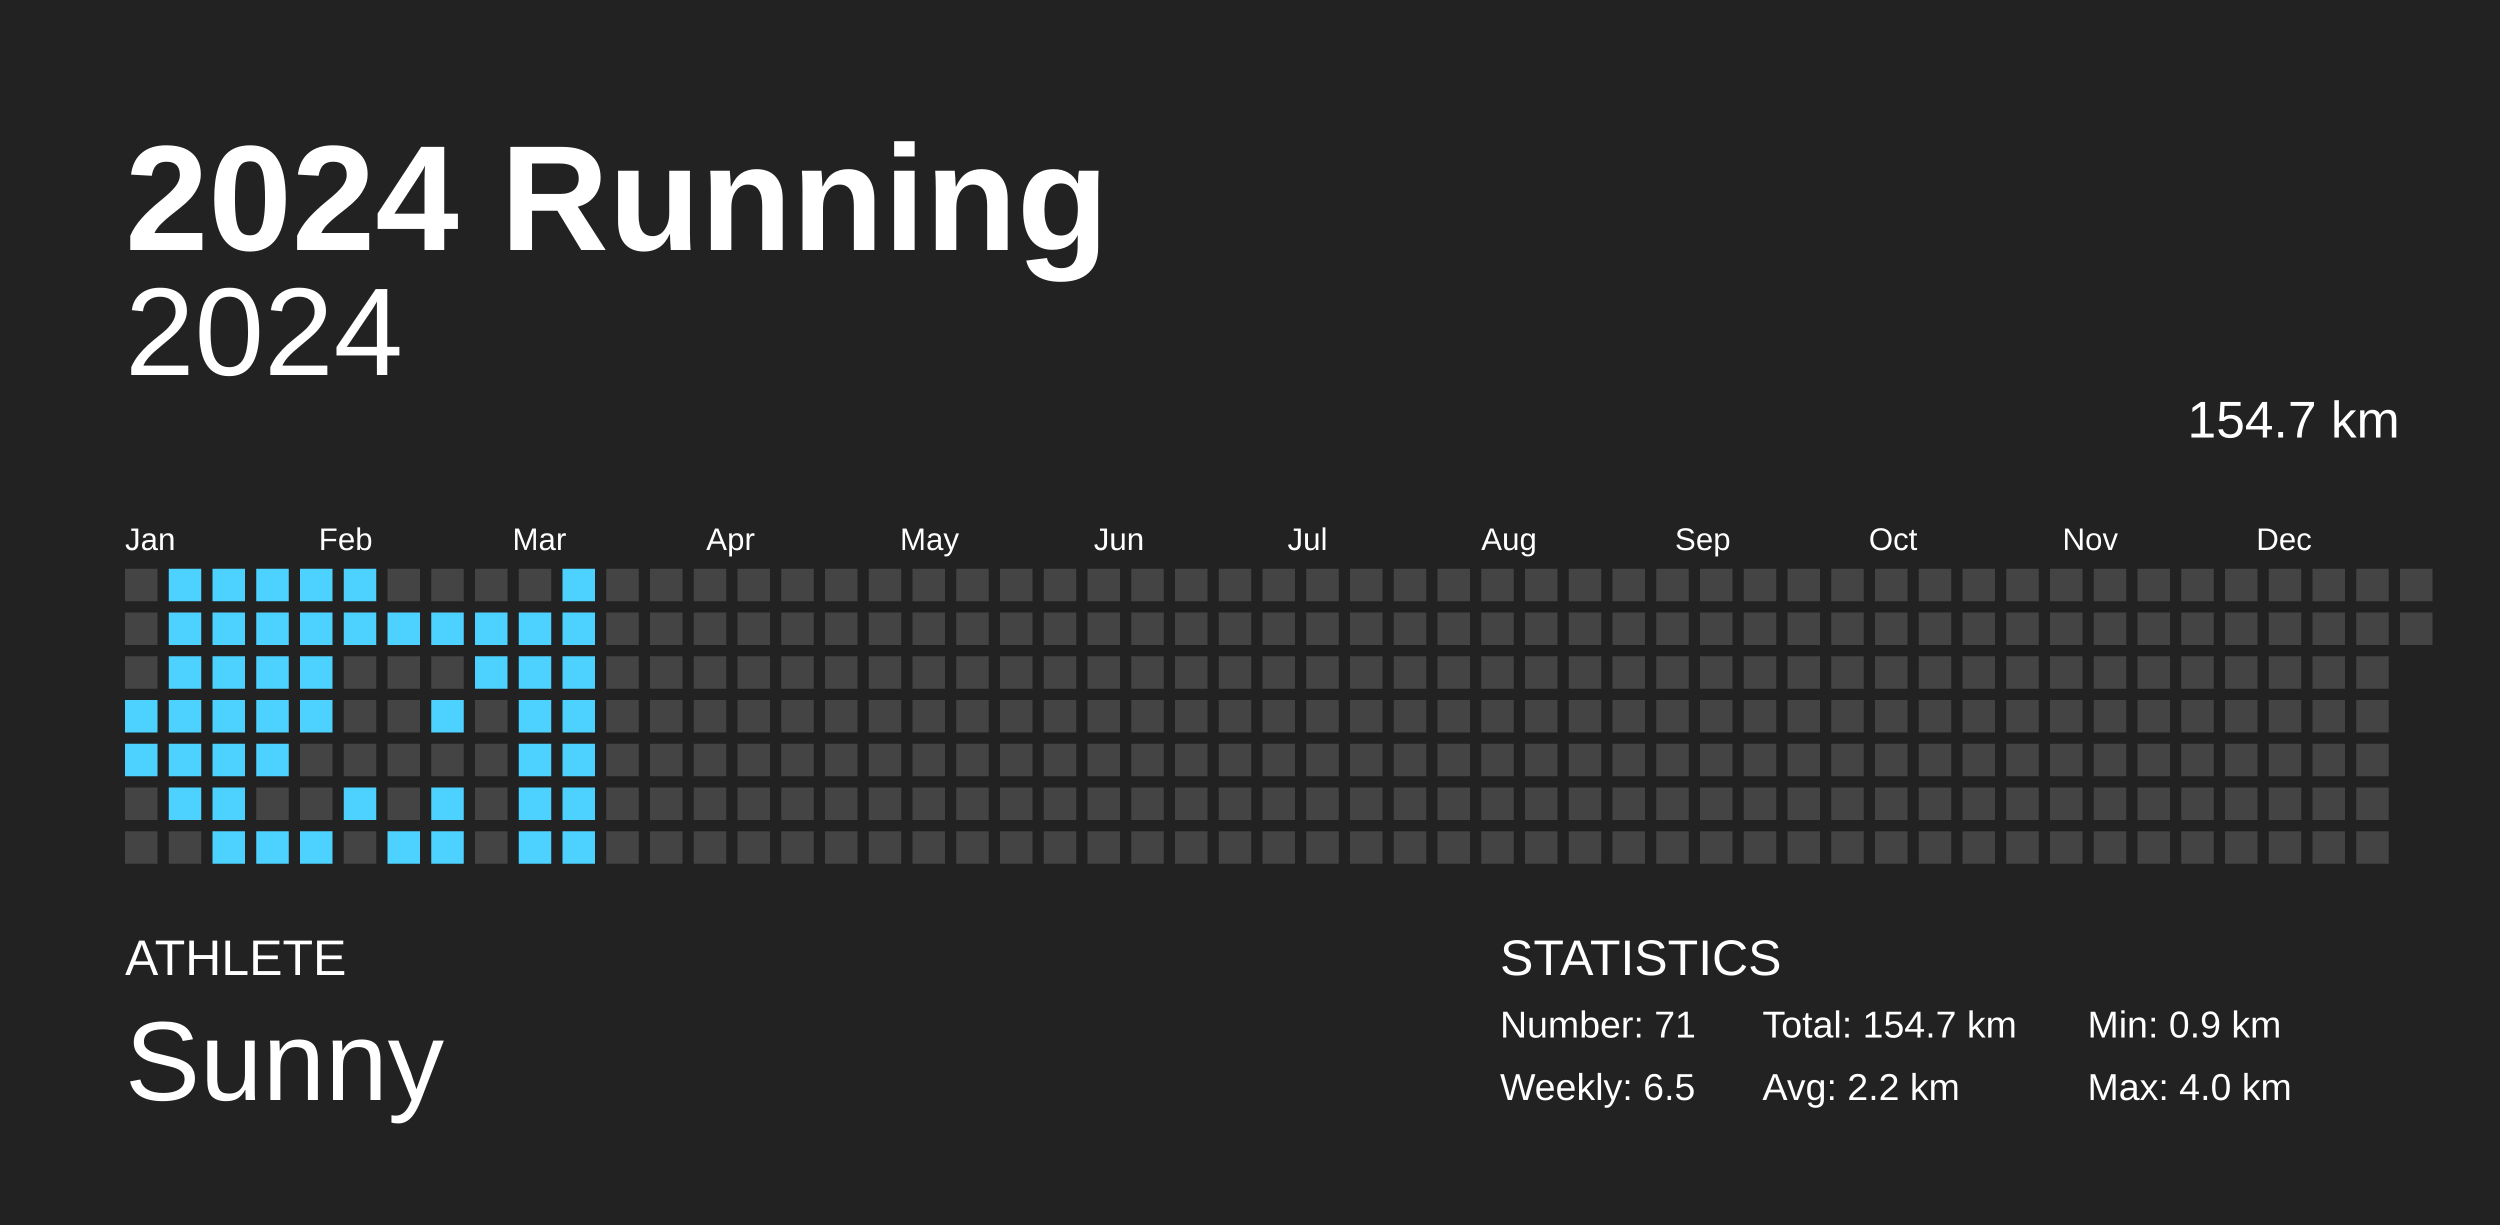
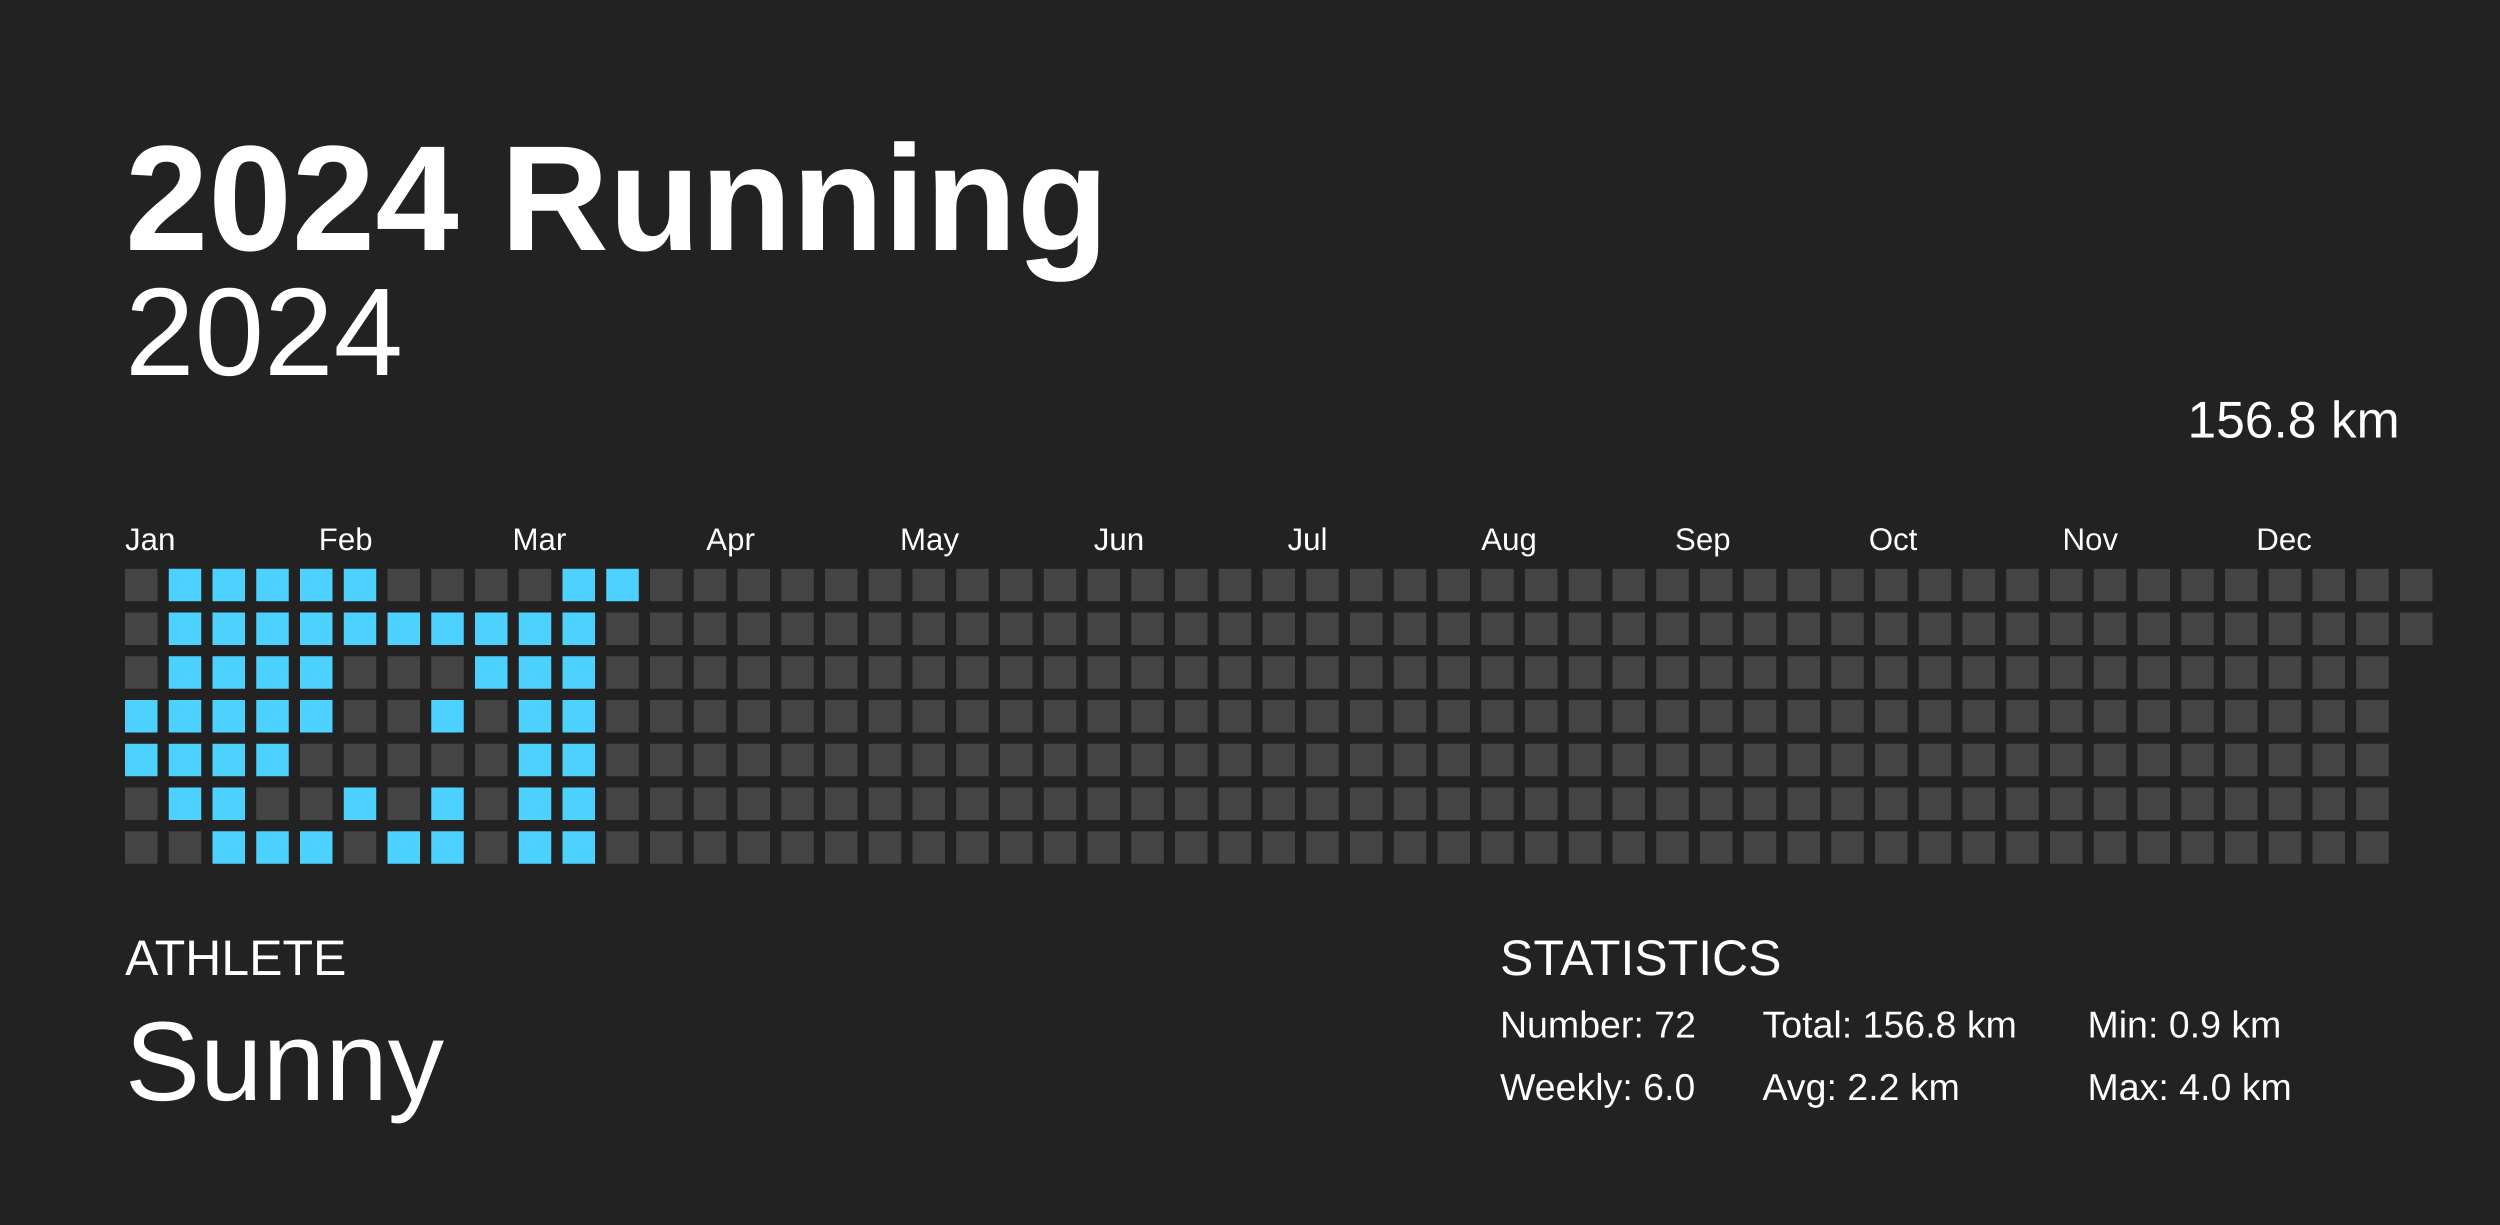
<svg xmlns="http://www.w3.org/2000/svg" baseProfile="full" height="98mm" version="1.1" viewBox="0,0,200,98" width="200mm">
  <defs />
  <rect fill="#222222" height="98" width="200" x="0" y="0" />
  <text fill="#FFFFFF" style="font-size:12px; font-family:Arial; font-weight:bold;" x="10" y="20">2024 Running</text>
  <text fill="#FFFFFF" style="font-size:4px; font-family:Arial" x="10" y="78">ATHLETE</text>
  <text fill="#FFFFFF" style="font-size:9px; font-family:Arial" x="10" y="88">Sunny</text>
  <text fill="#FFFFFF" style="font-size:4px; font-family:Arial" x="120" y="78">STATISTICS</text>
-   <text fill="#FFFFFF" style="font-size:3px; font-family:Arial" x="120" y="83">Number: 71</text>
-   <text fill="#FFFFFF" style="font-size:3px; font-family:Arial" x="120" y="88">Weekly: 6.5</text>
-   <text fill="#FFFFFF" style="font-size:3px; font-family:Arial" x="141" y="83">Total: 154.7 km</text>
+   <text fill="#FFFFFF" style="font-size:3px; font-family:Arial" x="120" y="83">Number: 72</text>
+   <text fill="#FFFFFF" style="font-size:3px; font-family:Arial" x="120" y="88">Weekly: 6.0</text>
+   <text fill="#FFFFFF" style="font-size:3px; font-family:Arial" x="141" y="83">Total: 156.8 km</text>
  <text fill="#FFFFFF" style="font-size:3px; font-family:Arial" x="141" y="88">Avg: 2.2 km</text>
  <text fill="#FFFFFF" style="font-size:3px; font-family:Arial" x="167" y="83">Min: 0.9 km</text>
  <text fill="#FFFFFF" style="font-size:3px; font-family:Arial" x="167" y="88">Max: 4.0 km</text>
  <text alignment-baseline="hanging" fill="#FFFFFF" style="font-size:10.0px; font-family:Arial;" x="10" y="30">2024</text>
-   <text alignment-baseline="hanging" fill="#FFFFFF" style="font-size:4.125px; font-family:Arial;" x="175" y="35">154.7 km</text>
+   <text alignment-baseline="hanging" fill="#FFFFFF" style="font-size:4.125px; font-family:Arial;" x="175" y="35">156.8 km</text>
  <text fill="#FFFFFF" style="font-size:2.5px; font-family:Arial" x="10.0" y="44">Jan</text>
  <text fill="#FFFFFF" style="font-size:2.5px; font-family:Arial" x="25.5" y="44">Feb</text>
  <text fill="#FFFFFF" style="font-size:2.5px; font-family:Arial" x="41.0" y="44">Mar</text>
  <text fill="#FFFFFF" style="font-size:2.5px; font-family:Arial" x="56.5" y="44">Apr</text>
  <text fill="#FFFFFF" style="font-size:2.5px; font-family:Arial" x="72.0" y="44">May</text>
  <text fill="#FFFFFF" style="font-size:2.5px; font-family:Arial" x="87.5" y="44">Jun</text>
  <text fill="#FFFFFF" style="font-size:2.5px; font-family:Arial" x="103.0" y="44">Jul</text>
  <text fill="#FFFFFF" style="font-size:2.5px; font-family:Arial" x="118.5" y="44">Aug</text>
  <text fill="#FFFFFF" style="font-size:2.5px; font-family:Arial" x="134.0" y="44">Sep</text>
  <text fill="#FFFFFF" style="font-size:2.5px; font-family:Arial" x="149.5" y="44">Oct</text>
  <text fill="#FFFFFF" style="font-size:2.5px; font-family:Arial" x="165.0" y="44">Nov</text>
  <text fill="#FFFFFF" style="font-size:2.5px; font-family:Arial" x="180.5" y="44">Dec</text>
  <rect fill="#444444" height="2.6" width="2.6" x="10.0" y="45.5" />
  <rect fill="#444444" height="2.6" width="2.6" x="10.0" y="49.0" />
  <rect fill="#444444" height="2.6" width="2.6" x="10.0" y="52.5" />
  <rect fill="#4dd2ff" height="2.6" width="2.6" x="10.0" y="56.0" />
  <rect fill="#4dd2ff" height="2.6" width="2.6" x="10.0" y="59.5" />
  <rect fill="#444444" height="2.6" width="2.6" x="10.0" y="63.0" />
  <rect fill="#444444" height="2.6" width="2.6" x="10.0" y="66.5" />
  <rect fill="#4dd2ff" height="2.6" width="2.6" x="13.5" y="45.5" />
  <rect fill="#4dd2ff" height="2.6" width="2.6" x="13.5" y="49.0" />
  <rect fill="#4dd2ff" height="2.6" width="2.6" x="13.5" y="52.5" />
  <rect fill="#4dd2ff" height="2.6" width="2.6" x="13.5" y="56.0" />
  <rect fill="#4dd2ff" height="2.6" width="2.6" x="13.5" y="59.5" />
  <rect fill="#4dd2ff" height="2.6" width="2.6" x="13.5" y="63.0" />
  <rect fill="#444444" height="2.6" width="2.6" x="13.5" y="66.5" />
  <rect fill="#4dd2ff" height="2.6" width="2.6" x="17.0" y="45.5" />
  <rect fill="#4dd2ff" height="2.6" width="2.6" x="17.0" y="49.0" />
  <rect fill="#4dd2ff" height="2.6" width="2.6" x="17.0" y="52.5" />
  <rect fill="#4dd2ff" height="2.6" width="2.6" x="17.0" y="56.0" />
  <rect fill="#4dd2ff" height="2.6" width="2.6" x="17.0" y="59.5" />
  <rect fill="#4dd2ff" height="2.6" width="2.6" x="17.0" y="63.0" />
  <rect fill="#4dd2ff" height="2.6" width="2.6" x="17.0" y="66.5" />
  <rect fill="#4dd2ff" height="2.6" width="2.6" x="20.5" y="45.5" />
  <rect fill="#4dd2ff" height="2.6" width="2.6" x="20.5" y="49.0" />
  <rect fill="#4dd2ff" height="2.6" width="2.6" x="20.5" y="52.5" />
  <rect fill="#4dd2ff" height="2.6" width="2.6" x="20.5" y="56.0" />
  <rect fill="#4dd2ff" height="2.6" width="2.6" x="20.5" y="59.5" />
  <rect fill="#444444" height="2.6" width="2.6" x="20.5" y="63.0" />
  <rect fill="#4dd2ff" height="2.6" width="2.6" x="20.5" y="66.5" />
  <rect fill="#4dd2ff" height="2.6" width="2.6" x="24.0" y="45.5" />
  <rect fill="#4dd2ff" height="2.6" width="2.6" x="24.0" y="49.0" />
  <rect fill="#4dd2ff" height="2.6" width="2.6" x="24.0" y="52.5" />
  <rect fill="#4dd2ff" height="2.6" width="2.6" x="24.0" y="56.0" />
  <rect fill="#444444" height="2.6" width="2.6" x="24.0" y="59.5" />
  <rect fill="#444444" height="2.6" width="2.6" x="24.0" y="63.0" />
  <rect fill="#4dd2ff" height="2.6" width="2.6" x="24.0" y="66.5" />
  <rect fill="#4dd2ff" height="2.6" width="2.6" x="27.5" y="45.5" />
  <rect fill="#4dd2ff" height="2.6" width="2.6" x="27.5" y="49.0" />
  <rect fill="#444444" height="2.6" width="2.6" x="27.5" y="52.5" />
  <rect fill="#444444" height="2.6" width="2.6" x="27.5" y="56.0" />
  <rect fill="#444444" height="2.6" width="2.6" x="27.5" y="59.5" />
  <rect fill="#4dd2ff" height="2.6" width="2.6" x="27.5" y="63.0" />
  <rect fill="#444444" height="2.6" width="2.6" x="27.5" y="66.5" />
  <rect fill="#444444" height="2.6" width="2.6" x="31.0" y="45.5" />
  <rect fill="#4dd2ff" height="2.6" width="2.6" x="31.0" y="49.0" />
  <rect fill="#444444" height="2.6" width="2.6" x="31.0" y="52.5" />
  <rect fill="#444444" height="2.6" width="2.6" x="31.0" y="56.0" />
  <rect fill="#444444" height="2.6" width="2.6" x="31.0" y="59.5" />
  <rect fill="#444444" height="2.6" width="2.6" x="31.0" y="63.0" />
  <rect fill="#4dd2ff" height="2.6" width="2.6" x="31.0" y="66.5" />
  <rect fill="#444444" height="2.6" width="2.6" x="34.5" y="45.5" />
  <rect fill="#4dd2ff" height="2.6" width="2.6" x="34.5" y="49.0" />
  <rect fill="#444444" height="2.6" width="2.6" x="34.5" y="52.5" />
  <rect fill="#4dd2ff" height="2.6" width="2.6" x="34.5" y="56.0" />
  <rect fill="#444444" height="2.6" width="2.6" x="34.5" y="59.5" />
  <rect fill="#4dd2ff" height="2.6" width="2.6" x="34.5" y="63.0" />
  <rect fill="#4dd2ff" height="2.6" width="2.6" x="34.5" y="66.5" />
  <rect fill="#444444" height="2.6" width="2.6" x="38.0" y="45.5" />
  <rect fill="#4dd2ff" height="2.6" width="2.6" x="38.0" y="49.0" />
  <rect fill="#4dd2ff" height="2.6" width="2.6" x="38.0" y="52.5" />
  <rect fill="#444444" height="2.6" width="2.6" x="38.0" y="56.0" />
  <rect fill="#444444" height="2.6" width="2.6" x="38.0" y="59.5" />
  <rect fill="#444444" height="2.6" width="2.6" x="38.0" y="63.0" />
  <rect fill="#444444" height="2.6" width="2.6" x="38.0" y="66.5" />
  <rect fill="#444444" height="2.6" width="2.6" x="41.5" y="45.5" />
  <rect fill="#4dd2ff" height="2.6" width="2.6" x="41.5" y="49.0" />
  <rect fill="#4dd2ff" height="2.6" width="2.6" x="41.5" y="52.5" />
  <rect fill="#4dd2ff" height="2.6" width="2.6" x="41.5" y="56.0" />
  <rect fill="#4dd2ff" height="2.6" width="2.6" x="41.5" y="59.5" />
  <rect fill="#4dd2ff" height="2.6" width="2.6" x="41.5" y="63.0" />
  <rect fill="#4dd2ff" height="2.6" width="2.6" x="41.5" y="66.5" />
  <rect fill="#4dd2ff" height="2.6" width="2.6" x="45.0" y="45.5" />
  <rect fill="#4dd2ff" height="2.6" width="2.6" x="45.0" y="49.0" />
  <rect fill="#4dd2ff" height="2.6" width="2.6" x="45.0" y="52.5" />
  <rect fill="#4dd2ff" height="2.6" width="2.6" x="45.0" y="56.0" />
  <rect fill="#4dd2ff" height="2.6" width="2.6" x="45.0" y="59.5" />
  <rect fill="#4dd2ff" height="2.6" width="2.6" x="45.0" y="63.0" />
  <rect fill="#4dd2ff" height="2.6" width="2.6" x="45.0" y="66.5" />
-   <rect fill="#444444" height="2.6" width="2.6" x="48.5" y="45.5" />
+   <rect fill="#4dd2ff" height="2.6" width="2.6" x="48.5" y="45.5" />
  <rect fill="#444444" height="2.6" width="2.6" x="48.5" y="49.0" />
  <rect fill="#444444" height="2.6" width="2.6" x="48.5" y="52.5" />
  <rect fill="#444444" height="2.6" width="2.6" x="48.5" y="56.0" />
  <rect fill="#444444" height="2.6" width="2.6" x="48.5" y="59.5" />
  <rect fill="#444444" height="2.6" width="2.6" x="48.5" y="63.0" />
  <rect fill="#444444" height="2.6" width="2.6" x="48.5" y="66.5" />
  <rect fill="#444444" height="2.6" width="2.6" x="52.0" y="45.5" />
  <rect fill="#444444" height="2.6" width="2.6" x="52.0" y="49.0" />
  <rect fill="#444444" height="2.6" width="2.6" x="52.0" y="52.5" />
  <rect fill="#444444" height="2.6" width="2.6" x="52.0" y="56.0" />
  <rect fill="#444444" height="2.6" width="2.6" x="52.0" y="59.5" />
  <rect fill="#444444" height="2.6" width="2.6" x="52.0" y="63.0" />
  <rect fill="#444444" height="2.6" width="2.6" x="52.0" y="66.5" />
  <rect fill="#444444" height="2.6" width="2.6" x="55.5" y="45.5" />
  <rect fill="#444444" height="2.6" width="2.6" x="55.5" y="49.0" />
  <rect fill="#444444" height="2.6" width="2.6" x="55.5" y="52.5" />
  <rect fill="#444444" height="2.6" width="2.6" x="55.5" y="56.0" />
  <rect fill="#444444" height="2.6" width="2.6" x="55.5" y="59.5" />
  <rect fill="#444444" height="2.6" width="2.6" x="55.5" y="63.0" />
  <rect fill="#444444" height="2.6" width="2.6" x="55.5" y="66.5" />
  <rect fill="#444444" height="2.6" width="2.6" x="59.0" y="45.5" />
  <rect fill="#444444" height="2.6" width="2.6" x="59.0" y="49.0" />
  <rect fill="#444444" height="2.6" width="2.6" x="59.0" y="52.5" />
  <rect fill="#444444" height="2.6" width="2.6" x="59.0" y="56.0" />
  <rect fill="#444444" height="2.6" width="2.6" x="59.0" y="59.5" />
  <rect fill="#444444" height="2.6" width="2.6" x="59.0" y="63.0" />
  <rect fill="#444444" height="2.6" width="2.6" x="59.0" y="66.5" />
  <rect fill="#444444" height="2.6" width="2.6" x="62.5" y="45.5" />
  <rect fill="#444444" height="2.6" width="2.6" x="62.5" y="49.0" />
  <rect fill="#444444" height="2.6" width="2.6" x="62.5" y="52.5" />
  <rect fill="#444444" height="2.6" width="2.6" x="62.5" y="56.0" />
  <rect fill="#444444" height="2.6" width="2.6" x="62.5" y="59.5" />
  <rect fill="#444444" height="2.6" width="2.6" x="62.5" y="63.0" />
  <rect fill="#444444" height="2.6" width="2.6" x="62.5" y="66.5" />
  <rect fill="#444444" height="2.6" width="2.6" x="66.0" y="45.5" />
  <rect fill="#444444" height="2.6" width="2.6" x="66.0" y="49.0" />
  <rect fill="#444444" height="2.6" width="2.6" x="66.0" y="52.5" />
  <rect fill="#444444" height="2.6" width="2.6" x="66.0" y="56.0" />
  <rect fill="#444444" height="2.6" width="2.6" x="66.0" y="59.5" />
  <rect fill="#444444" height="2.6" width="2.6" x="66.0" y="63.0" />
  <rect fill="#444444" height="2.6" width="2.6" x="66.0" y="66.5" />
  <rect fill="#444444" height="2.6" width="2.6" x="69.5" y="45.5" />
  <rect fill="#444444" height="2.6" width="2.6" x="69.5" y="49.0" />
  <rect fill="#444444" height="2.6" width="2.6" x="69.5" y="52.5" />
  <rect fill="#444444" height="2.6" width="2.6" x="69.5" y="56.0" />
  <rect fill="#444444" height="2.6" width="2.6" x="69.5" y="59.5" />
  <rect fill="#444444" height="2.6" width="2.6" x="69.5" y="63.0" />
  <rect fill="#444444" height="2.6" width="2.6" x="69.5" y="66.5" />
  <rect fill="#444444" height="2.6" width="2.6" x="73.0" y="45.5" />
  <rect fill="#444444" height="2.6" width="2.6" x="73.0" y="49.0" />
  <rect fill="#444444" height="2.6" width="2.6" x="73.0" y="52.5" />
  <rect fill="#444444" height="2.6" width="2.6" x="73.0" y="56.0" />
  <rect fill="#444444" height="2.6" width="2.6" x="73.0" y="59.5" />
  <rect fill="#444444" height="2.6" width="2.6" x="73.0" y="63.0" />
  <rect fill="#444444" height="2.6" width="2.6" x="73.0" y="66.5" />
  <rect fill="#444444" height="2.6" width="2.6" x="76.5" y="45.5" />
  <rect fill="#444444" height="2.6" width="2.6" x="76.5" y="49.0" />
  <rect fill="#444444" height="2.6" width="2.6" x="76.5" y="52.5" />
  <rect fill="#444444" height="2.6" width="2.6" x="76.5" y="56.0" />
  <rect fill="#444444" height="2.6" width="2.6" x="76.5" y="59.5" />
  <rect fill="#444444" height="2.6" width="2.6" x="76.5" y="63.0" />
  <rect fill="#444444" height="2.6" width="2.6" x="76.5" y="66.5" />
  <rect fill="#444444" height="2.6" width="2.6" x="80.0" y="45.5" />
  <rect fill="#444444" height="2.6" width="2.6" x="80.0" y="49.0" />
  <rect fill="#444444" height="2.6" width="2.6" x="80.0" y="52.5" />
  <rect fill="#444444" height="2.6" width="2.6" x="80.0" y="56.0" />
  <rect fill="#444444" height="2.6" width="2.6" x="80.0" y="59.5" />
  <rect fill="#444444" height="2.6" width="2.6" x="80.0" y="63.0" />
  <rect fill="#444444" height="2.6" width="2.6" x="80.0" y="66.5" />
  <rect fill="#444444" height="2.6" width="2.6" x="83.5" y="45.5" />
  <rect fill="#444444" height="2.6" width="2.6" x="83.5" y="49.0" />
  <rect fill="#444444" height="2.6" width="2.6" x="83.5" y="52.5" />
  <rect fill="#444444" height="2.6" width="2.6" x="83.5" y="56.0" />
  <rect fill="#444444" height="2.6" width="2.6" x="83.5" y="59.5" />
  <rect fill="#444444" height="2.6" width="2.6" x="83.5" y="63.0" />
  <rect fill="#444444" height="2.6" width="2.6" x="83.5" y="66.5" />
  <rect fill="#444444" height="2.6" width="2.6" x="87.0" y="45.5" />
  <rect fill="#444444" height="2.6" width="2.6" x="87.0" y="49.0" />
  <rect fill="#444444" height="2.6" width="2.6" x="87.0" y="52.5" />
  <rect fill="#444444" height="2.6" width="2.6" x="87.0" y="56.0" />
  <rect fill="#444444" height="2.6" width="2.6" x="87.0" y="59.5" />
  <rect fill="#444444" height="2.6" width="2.6" x="87.0" y="63.0" />
  <rect fill="#444444" height="2.6" width="2.6" x="87.0" y="66.5" />
  <rect fill="#444444" height="2.6" width="2.6" x="90.5" y="45.5" />
  <rect fill="#444444" height="2.6" width="2.6" x="90.5" y="49.0" />
  <rect fill="#444444" height="2.6" width="2.6" x="90.5" y="52.5" />
  <rect fill="#444444" height="2.6" width="2.6" x="90.5" y="56.0" />
  <rect fill="#444444" height="2.6" width="2.6" x="90.5" y="59.5" />
  <rect fill="#444444" height="2.6" width="2.6" x="90.5" y="63.0" />
  <rect fill="#444444" height="2.6" width="2.6" x="90.5" y="66.5" />
  <rect fill="#444444" height="2.6" width="2.6" x="94.0" y="45.5" />
  <rect fill="#444444" height="2.6" width="2.6" x="94.0" y="49.0" />
  <rect fill="#444444" height="2.6" width="2.6" x="94.0" y="52.5" />
  <rect fill="#444444" height="2.6" width="2.6" x="94.0" y="56.0" />
  <rect fill="#444444" height="2.6" width="2.6" x="94.0" y="59.5" />
  <rect fill="#444444" height="2.6" width="2.6" x="94.0" y="63.0" />
  <rect fill="#444444" height="2.6" width="2.6" x="94.0" y="66.5" />
  <rect fill="#444444" height="2.6" width="2.6" x="97.5" y="45.5" />
  <rect fill="#444444" height="2.6" width="2.6" x="97.5" y="49.0" />
  <rect fill="#444444" height="2.6" width="2.6" x="97.5" y="52.5" />
  <rect fill="#444444" height="2.6" width="2.6" x="97.5" y="56.0" />
  <rect fill="#444444" height="2.6" width="2.6" x="97.5" y="59.5" />
  <rect fill="#444444" height="2.6" width="2.6" x="97.5" y="63.0" />
  <rect fill="#444444" height="2.6" width="2.6" x="97.5" y="66.5" />
  <rect fill="#444444" height="2.6" width="2.6" x="101.0" y="45.5" />
  <rect fill="#444444" height="2.6" width="2.6" x="101.0" y="49.0" />
  <rect fill="#444444" height="2.6" width="2.6" x="101.0" y="52.5" />
  <rect fill="#444444" height="2.6" width="2.6" x="101.0" y="56.0" />
  <rect fill="#444444" height="2.6" width="2.6" x="101.0" y="59.5" />
  <rect fill="#444444" height="2.6" width="2.6" x="101.0" y="63.0" />
  <rect fill="#444444" height="2.6" width="2.6" x="101.0" y="66.5" />
  <rect fill="#444444" height="2.6" width="2.6" x="104.5" y="45.5" />
  <rect fill="#444444" height="2.6" width="2.6" x="104.5" y="49.0" />
  <rect fill="#444444" height="2.6" width="2.6" x="104.5" y="52.5" />
  <rect fill="#444444" height="2.6" width="2.6" x="104.5" y="56.0" />
  <rect fill="#444444" height="2.6" width="2.6" x="104.5" y="59.5" />
  <rect fill="#444444" height="2.6" width="2.6" x="104.5" y="63.0" />
  <rect fill="#444444" height="2.6" width="2.6" x="104.5" y="66.5" />
  <rect fill="#444444" height="2.6" width="2.6" x="108.0" y="45.5" />
  <rect fill="#444444" height="2.6" width="2.6" x="108.0" y="49.0" />
  <rect fill="#444444" height="2.6" width="2.6" x="108.0" y="52.5" />
  <rect fill="#444444" height="2.6" width="2.6" x="108.0" y="56.0" />
  <rect fill="#444444" height="2.6" width="2.6" x="108.0" y="59.5" />
  <rect fill="#444444" height="2.6" width="2.6" x="108.0" y="63.0" />
  <rect fill="#444444" height="2.6" width="2.6" x="108.0" y="66.5" />
  <rect fill="#444444" height="2.6" width="2.6" x="111.5" y="45.5" />
  <rect fill="#444444" height="2.6" width="2.6" x="111.5" y="49.0" />
  <rect fill="#444444" height="2.6" width="2.6" x="111.5" y="52.5" />
  <rect fill="#444444" height="2.6" width="2.6" x="111.5" y="56.0" />
  <rect fill="#444444" height="2.6" width="2.6" x="111.5" y="59.5" />
  <rect fill="#444444" height="2.6" width="2.6" x="111.5" y="63.0" />
  <rect fill="#444444" height="2.6" width="2.6" x="111.5" y="66.5" />
  <rect fill="#444444" height="2.6" width="2.6" x="115.0" y="45.5" />
  <rect fill="#444444" height="2.6" width="2.6" x="115.0" y="49.0" />
  <rect fill="#444444" height="2.6" width="2.6" x="115.0" y="52.5" />
  <rect fill="#444444" height="2.6" width="2.6" x="115.0" y="56.0" />
  <rect fill="#444444" height="2.6" width="2.6" x="115.0" y="59.5" />
  <rect fill="#444444" height="2.6" width="2.6" x="115.0" y="63.0" />
  <rect fill="#444444" height="2.6" width="2.6" x="115.0" y="66.5" />
  <rect fill="#444444" height="2.6" width="2.6" x="118.5" y="45.5" />
  <rect fill="#444444" height="2.6" width="2.6" x="118.5" y="49.0" />
  <rect fill="#444444" height="2.6" width="2.6" x="118.5" y="52.5" />
  <rect fill="#444444" height="2.6" width="2.6" x="118.5" y="56.0" />
  <rect fill="#444444" height="2.6" width="2.6" x="118.5" y="59.5" />
  <rect fill="#444444" height="2.6" width="2.6" x="118.5" y="63.0" />
  <rect fill="#444444" height="2.6" width="2.6" x="118.5" y="66.5" />
  <rect fill="#444444" height="2.6" width="2.6" x="122.0" y="45.5" />
  <rect fill="#444444" height="2.6" width="2.6" x="122.0" y="49.0" />
  <rect fill="#444444" height="2.6" width="2.6" x="122.0" y="52.5" />
  <rect fill="#444444" height="2.6" width="2.6" x="122.0" y="56.0" />
  <rect fill="#444444" height="2.6" width="2.6" x="122.0" y="59.5" />
  <rect fill="#444444" height="2.6" width="2.6" x="122.0" y="63.0" />
  <rect fill="#444444" height="2.6" width="2.6" x="122.0" y="66.5" />
  <rect fill="#444444" height="2.6" width="2.6" x="125.5" y="45.5" />
  <rect fill="#444444" height="2.6" width="2.6" x="125.5" y="49.0" />
  <rect fill="#444444" height="2.6" width="2.6" x="125.5" y="52.5" />
  <rect fill="#444444" height="2.6" width="2.6" x="125.5" y="56.0" />
  <rect fill="#444444" height="2.6" width="2.6" x="125.5" y="59.5" />
  <rect fill="#444444" height="2.6" width="2.6" x="125.5" y="63.0" />
  <rect fill="#444444" height="2.6" width="2.6" x="125.5" y="66.5" />
  <rect fill="#444444" height="2.6" width="2.6" x="129.0" y="45.5" />
  <rect fill="#444444" height="2.6" width="2.6" x="129.0" y="49.0" />
  <rect fill="#444444" height="2.6" width="2.6" x="129.0" y="52.5" />
  <rect fill="#444444" height="2.6" width="2.6" x="129.0" y="56.0" />
  <rect fill="#444444" height="2.6" width="2.6" x="129.0" y="59.5" />
  <rect fill="#444444" height="2.6" width="2.6" x="129.0" y="63.0" />
  <rect fill="#444444" height="2.6" width="2.6" x="129.0" y="66.5" />
  <rect fill="#444444" height="2.6" width="2.6" x="132.5" y="45.5" />
  <rect fill="#444444" height="2.6" width="2.6" x="132.5" y="49.0" />
  <rect fill="#444444" height="2.6" width="2.6" x="132.5" y="52.5" />
  <rect fill="#444444" height="2.6" width="2.6" x="132.5" y="56.0" />
  <rect fill="#444444" height="2.6" width="2.6" x="132.5" y="59.5" />
  <rect fill="#444444" height="2.6" width="2.6" x="132.5" y="63.0" />
  <rect fill="#444444" height="2.6" width="2.6" x="132.5" y="66.5" />
  <rect fill="#444444" height="2.6" width="2.6" x="136.0" y="45.5" />
  <rect fill="#444444" height="2.6" width="2.6" x="136.0" y="49.0" />
  <rect fill="#444444" height="2.6" width="2.6" x="136.0" y="52.5" />
  <rect fill="#444444" height="2.6" width="2.6" x="136.0" y="56.0" />
  <rect fill="#444444" height="2.6" width="2.6" x="136.0" y="59.5" />
  <rect fill="#444444" height="2.6" width="2.6" x="136.0" y="63.0" />
  <rect fill="#444444" height="2.6" width="2.6" x="136.0" y="66.5" />
  <rect fill="#444444" height="2.6" width="2.6" x="139.5" y="45.5" />
  <rect fill="#444444" height="2.6" width="2.6" x="139.5" y="49.0" />
  <rect fill="#444444" height="2.6" width="2.6" x="139.5" y="52.5" />
  <rect fill="#444444" height="2.6" width="2.6" x="139.5" y="56.0" />
  <rect fill="#444444" height="2.6" width="2.6" x="139.5" y="59.5" />
  <rect fill="#444444" height="2.6" width="2.6" x="139.5" y="63.0" />
  <rect fill="#444444" height="2.6" width="2.6" x="139.5" y="66.5" />
  <rect fill="#444444" height="2.6" width="2.6" x="143.0" y="45.5" />
  <rect fill="#444444" height="2.6" width="2.6" x="143.0" y="49.0" />
  <rect fill="#444444" height="2.6" width="2.6" x="143.0" y="52.5" />
  <rect fill="#444444" height="2.6" width="2.6" x="143.0" y="56.0" />
  <rect fill="#444444" height="2.6" width="2.6" x="143.0" y="59.5" />
  <rect fill="#444444" height="2.6" width="2.6" x="143.0" y="63.0" />
  <rect fill="#444444" height="2.6" width="2.6" x="143.0" y="66.5" />
  <rect fill="#444444" height="2.6" width="2.6" x="146.5" y="45.5" />
  <rect fill="#444444" height="2.6" width="2.6" x="146.5" y="49.0" />
  <rect fill="#444444" height="2.6" width="2.6" x="146.5" y="52.5" />
  <rect fill="#444444" height="2.6" width="2.6" x="146.5" y="56.0" />
  <rect fill="#444444" height="2.6" width="2.6" x="146.5" y="59.5" />
  <rect fill="#444444" height="2.6" width="2.6" x="146.5" y="63.0" />
  <rect fill="#444444" height="2.6" width="2.6" x="146.5" y="66.5" />
  <rect fill="#444444" height="2.6" width="2.6" x="150.0" y="45.5" />
  <rect fill="#444444" height="2.6" width="2.6" x="150.0" y="49.0" />
  <rect fill="#444444" height="2.6" width="2.6" x="150.0" y="52.5" />
  <rect fill="#444444" height="2.6" width="2.6" x="150.0" y="56.0" />
  <rect fill="#444444" height="2.6" width="2.6" x="150.0" y="59.5" />
  <rect fill="#444444" height="2.6" width="2.6" x="150.0" y="63.0" />
  <rect fill="#444444" height="2.6" width="2.6" x="150.0" y="66.5" />
  <rect fill="#444444" height="2.6" width="2.6" x="153.5" y="45.5" />
  <rect fill="#444444" height="2.6" width="2.6" x="153.5" y="49.0" />
  <rect fill="#444444" height="2.6" width="2.6" x="153.5" y="52.5" />
  <rect fill="#444444" height="2.6" width="2.6" x="153.5" y="56.0" />
  <rect fill="#444444" height="2.6" width="2.6" x="153.5" y="59.5" />
  <rect fill="#444444" height="2.6" width="2.6" x="153.5" y="63.0" />
  <rect fill="#444444" height="2.6" width="2.6" x="153.5" y="66.5" />
  <rect fill="#444444" height="2.6" width="2.6" x="157.0" y="45.5" />
  <rect fill="#444444" height="2.6" width="2.6" x="157.0" y="49.0" />
  <rect fill="#444444" height="2.6" width="2.6" x="157.0" y="52.5" />
  <rect fill="#444444" height="2.6" width="2.6" x="157.0" y="56.0" />
  <rect fill="#444444" height="2.6" width="2.6" x="157.0" y="59.5" />
  <rect fill="#444444" height="2.6" width="2.6" x="157.0" y="63.0" />
  <rect fill="#444444" height="2.6" width="2.6" x="157.0" y="66.5" />
  <rect fill="#444444" height="2.6" width="2.6" x="160.5" y="45.5" />
  <rect fill="#444444" height="2.6" width="2.6" x="160.5" y="49.0" />
  <rect fill="#444444" height="2.6" width="2.6" x="160.5" y="52.5" />
  <rect fill="#444444" height="2.6" width="2.6" x="160.5" y="56.0" />
  <rect fill="#444444" height="2.6" width="2.6" x="160.5" y="59.5" />
  <rect fill="#444444" height="2.6" width="2.6" x="160.5" y="63.0" />
  <rect fill="#444444" height="2.6" width="2.6" x="160.5" y="66.5" />
  <rect fill="#444444" height="2.6" width="2.6" x="164.0" y="45.5" />
  <rect fill="#444444" height="2.6" width="2.6" x="164.0" y="49.0" />
  <rect fill="#444444" height="2.6" width="2.6" x="164.0" y="52.5" />
  <rect fill="#444444" height="2.6" width="2.6" x="164.0" y="56.0" />
  <rect fill="#444444" height="2.6" width="2.6" x="164.0" y="59.5" />
  <rect fill="#444444" height="2.6" width="2.6" x="164.0" y="63.0" />
  <rect fill="#444444" height="2.6" width="2.6" x="164.0" y="66.5" />
  <rect fill="#444444" height="2.6" width="2.6" x="167.5" y="45.5" />
  <rect fill="#444444" height="2.6" width="2.6" x="167.5" y="49.0" />
  <rect fill="#444444" height="2.6" width="2.6" x="167.5" y="52.5" />
  <rect fill="#444444" height="2.6" width="2.6" x="167.5" y="56.0" />
  <rect fill="#444444" height="2.6" width="2.6" x="167.5" y="59.5" />
  <rect fill="#444444" height="2.6" width="2.6" x="167.5" y="63.0" />
  <rect fill="#444444" height="2.6" width="2.6" x="167.5" y="66.5" />
  <rect fill="#444444" height="2.6" width="2.6" x="171.0" y="45.5" />
  <rect fill="#444444" height="2.6" width="2.6" x="171.0" y="49.0" />
  <rect fill="#444444" height="2.6" width="2.6" x="171.0" y="52.5" />
  <rect fill="#444444" height="2.6" width="2.6" x="171.0" y="56.0" />
  <rect fill="#444444" height="2.6" width="2.6" x="171.0" y="59.5" />
  <rect fill="#444444" height="2.6" width="2.6" x="171.0" y="63.0" />
  <rect fill="#444444" height="2.6" width="2.6" x="171.0" y="66.5" />
  <rect fill="#444444" height="2.6" width="2.6" x="174.5" y="45.5" />
  <rect fill="#444444" height="2.6" width="2.6" x="174.5" y="49.0" />
  <rect fill="#444444" height="2.6" width="2.6" x="174.5" y="52.5" />
  <rect fill="#444444" height="2.6" width="2.6" x="174.5" y="56.0" />
  <rect fill="#444444" height="2.6" width="2.6" x="174.5" y="59.5" />
  <rect fill="#444444" height="2.6" width="2.6" x="174.5" y="63.0" />
  <rect fill="#444444" height="2.6" width="2.6" x="174.5" y="66.5" />
  <rect fill="#444444" height="2.6" width="2.6" x="178.0" y="45.5" />
  <rect fill="#444444" height="2.6" width="2.6" x="178.0" y="49.0" />
  <rect fill="#444444" height="2.6" width="2.6" x="178.0" y="52.5" />
  <rect fill="#444444" height="2.6" width="2.6" x="178.0" y="56.0" />
  <rect fill="#444444" height="2.6" width="2.6" x="178.0" y="59.5" />
  <rect fill="#444444" height="2.6" width="2.6" x="178.0" y="63.0" />
  <rect fill="#444444" height="2.6" width="2.6" x="178.0" y="66.5" />
  <rect fill="#444444" height="2.6" width="2.6" x="181.5" y="45.5" />
  <rect fill="#444444" height="2.6" width="2.6" x="181.5" y="49.0" />
  <rect fill="#444444" height="2.6" width="2.6" x="181.5" y="52.5" />
  <rect fill="#444444" height="2.6" width="2.6" x="181.5" y="56.0" />
  <rect fill="#444444" height="2.6" width="2.6" x="181.5" y="59.5" />
  <rect fill="#444444" height="2.6" width="2.6" x="181.5" y="63.0" />
  <rect fill="#444444" height="2.6" width="2.6" x="181.5" y="66.5" />
  <rect fill="#444444" height="2.6" width="2.6" x="185.0" y="45.5" />
  <rect fill="#444444" height="2.6" width="2.6" x="185.0" y="49.0" />
  <rect fill="#444444" height="2.6" width="2.6" x="185.0" y="52.5" />
  <rect fill="#444444" height="2.6" width="2.6" x="185.0" y="56.0" />
  <rect fill="#444444" height="2.6" width="2.6" x="185.0" y="59.5" />
  <rect fill="#444444" height="2.6" width="2.6" x="185.0" y="63.0" />
  <rect fill="#444444" height="2.6" width="2.6" x="185.0" y="66.5" />
  <rect fill="#444444" height="2.6" width="2.6" x="188.5" y="45.5" />
  <rect fill="#444444" height="2.6" width="2.6" x="188.5" y="49.0" />
  <rect fill="#444444" height="2.6" width="2.6" x="188.5" y="52.5" />
  <rect fill="#444444" height="2.6" width="2.6" x="188.5" y="56.0" />
  <rect fill="#444444" height="2.6" width="2.6" x="188.5" y="59.5" />
  <rect fill="#444444" height="2.6" width="2.6" x="188.5" y="63.0" />
  <rect fill="#444444" height="2.6" width="2.6" x="188.5" y="66.5" />
  <rect fill="#444444" height="2.6" width="2.6" x="192.0" y="45.5" />
  <rect fill="#444444" height="2.6" width="2.6" x="192.0" y="49.0" />
</svg>
